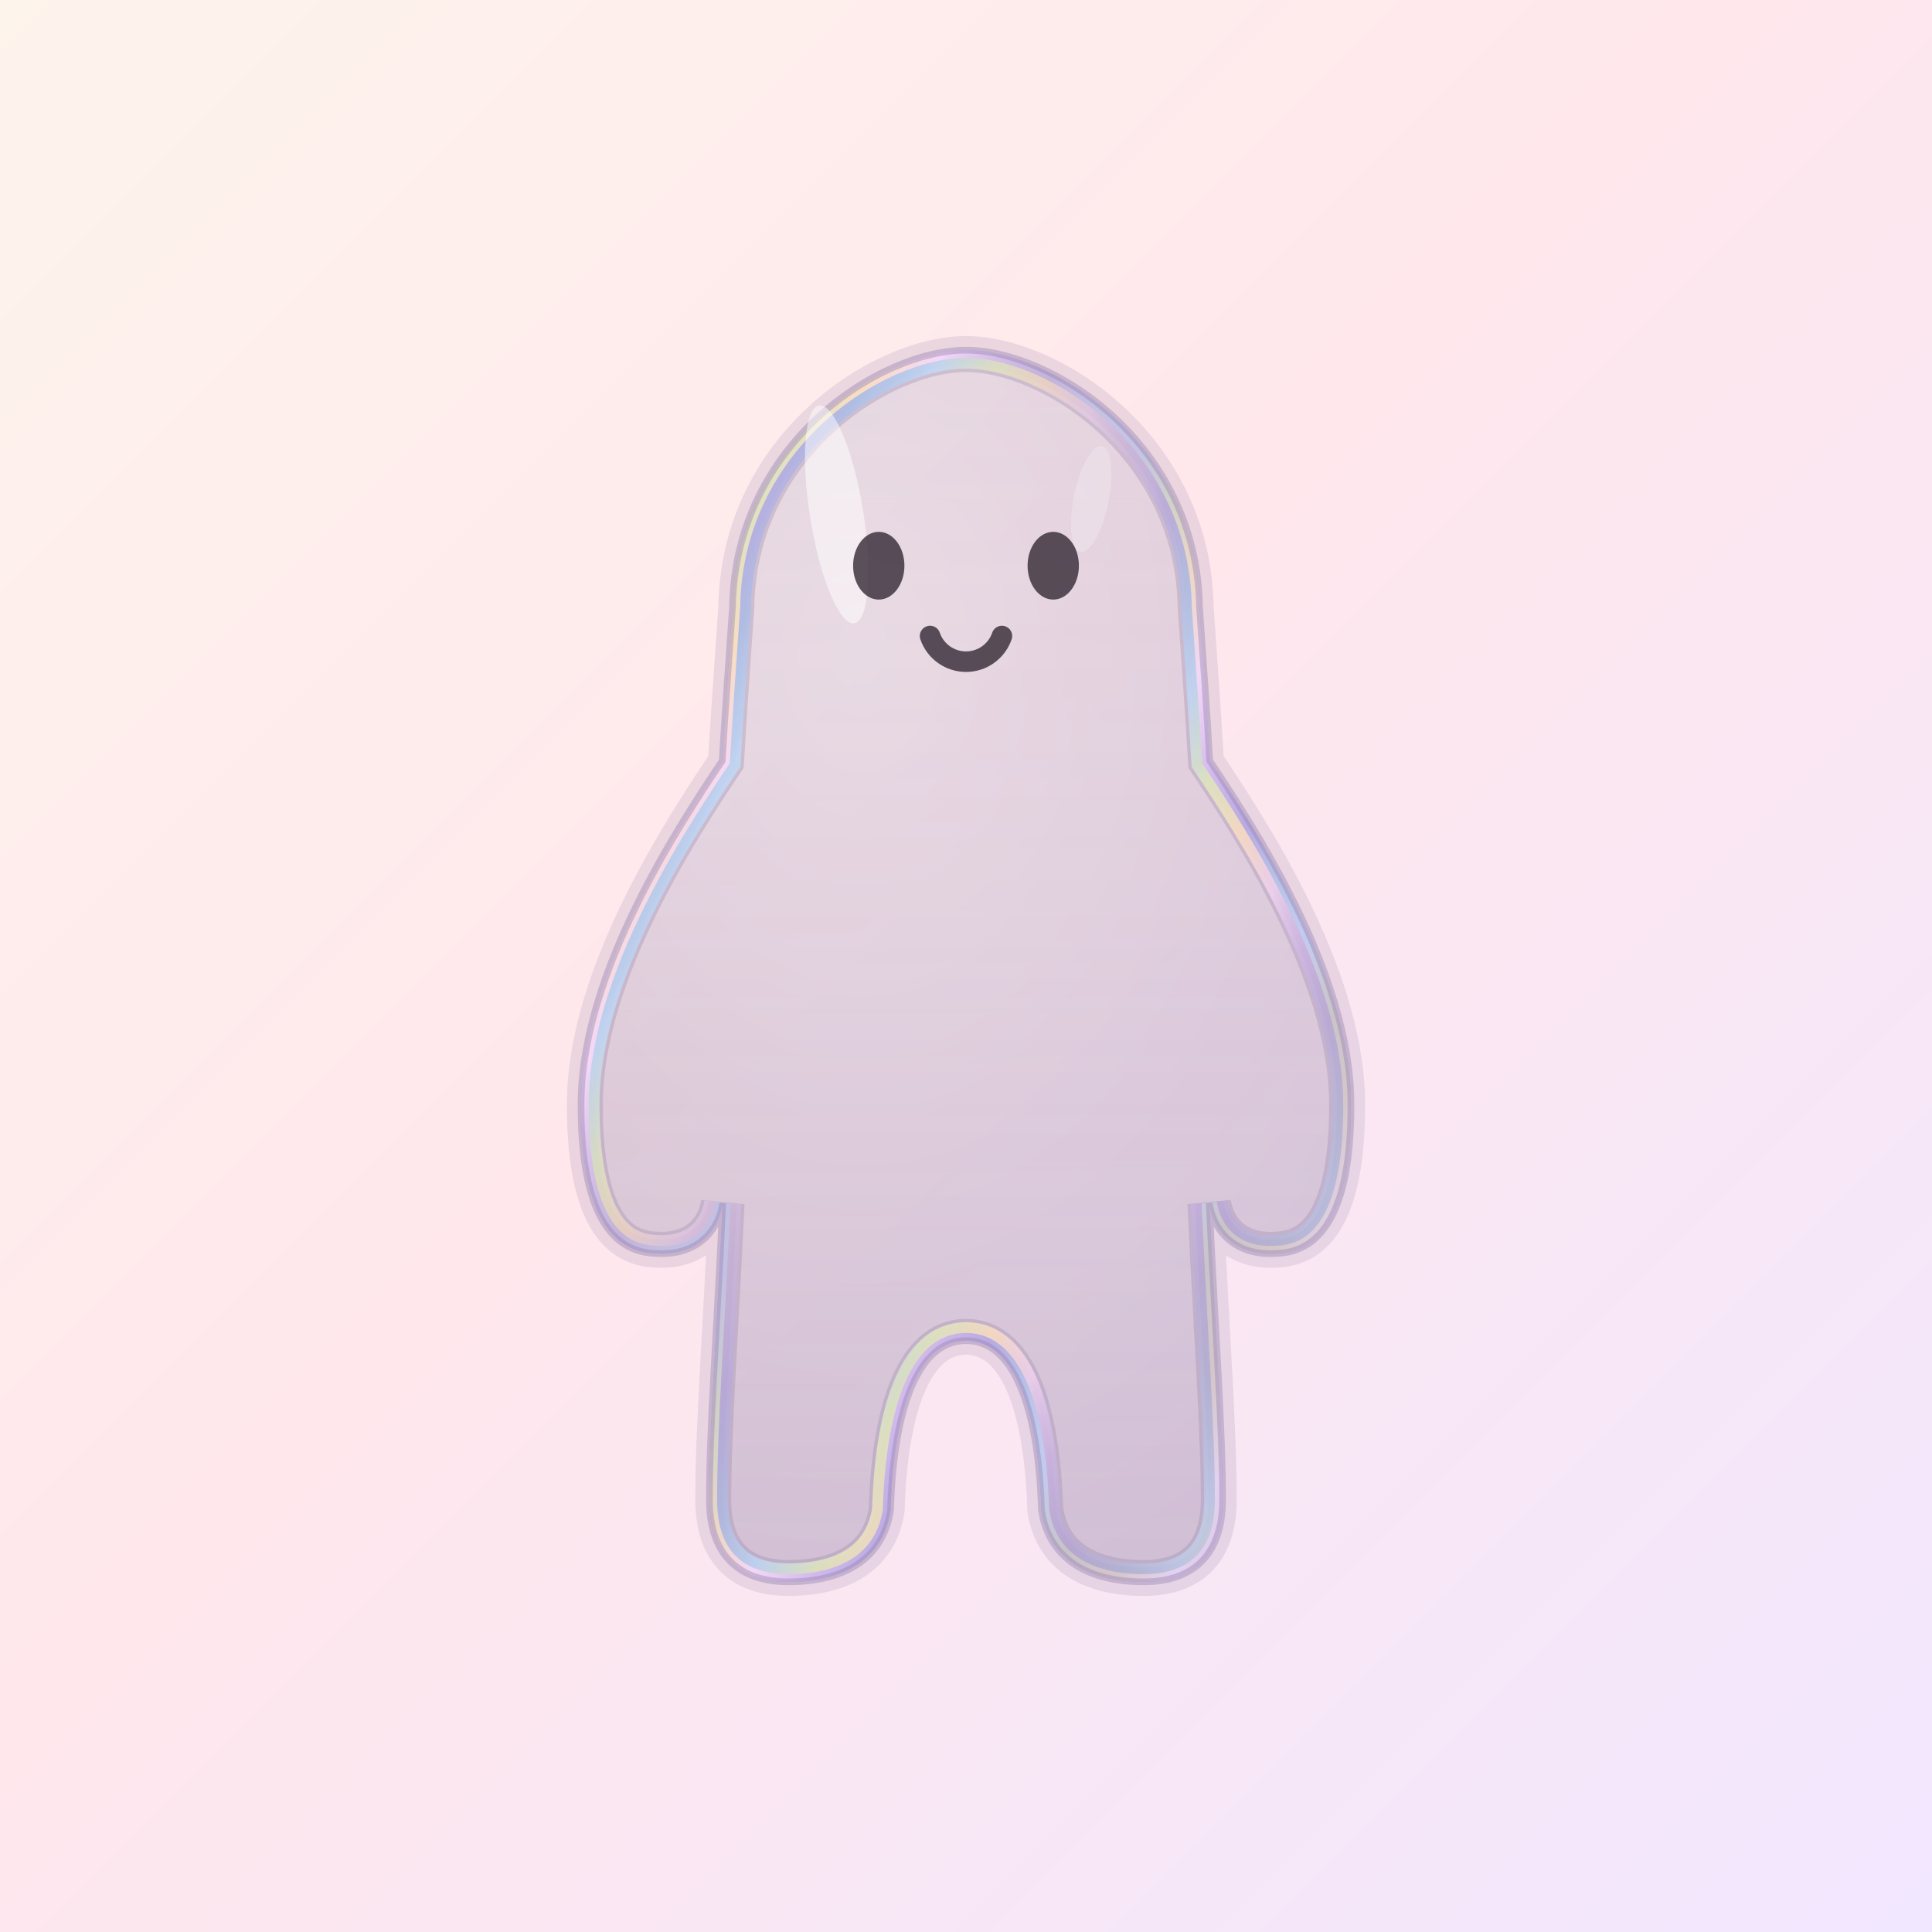
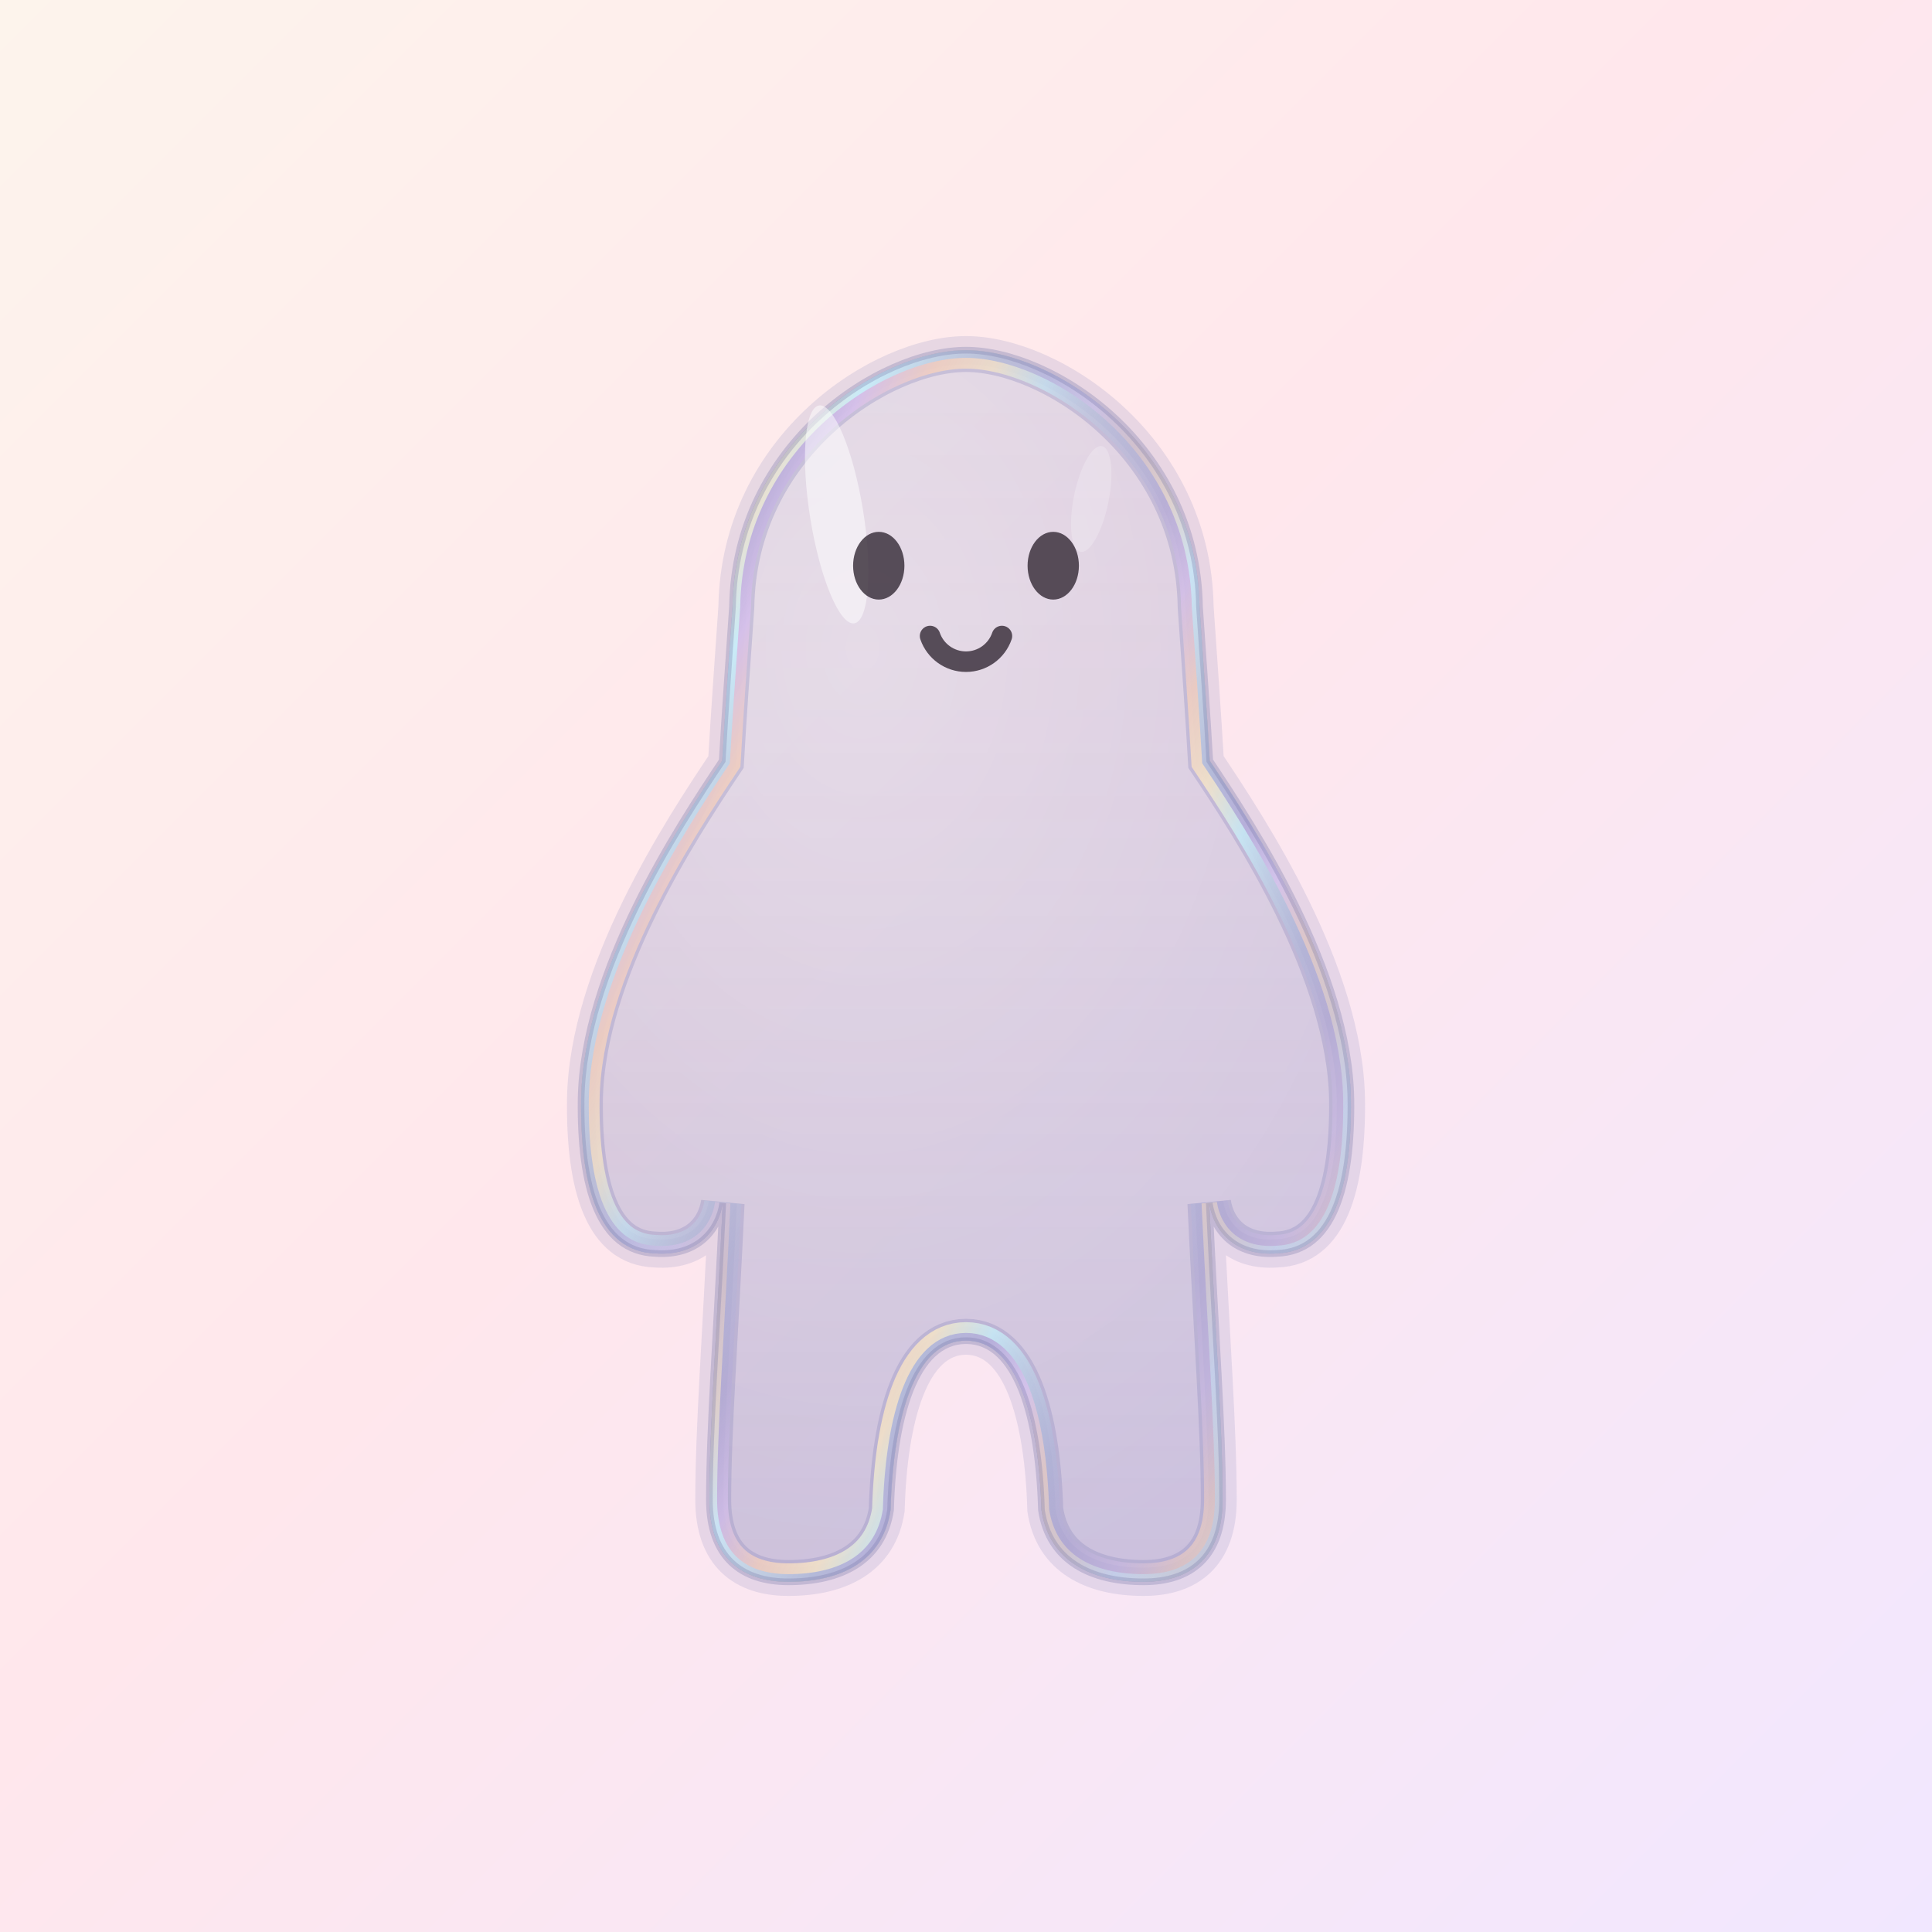
<svg xmlns="http://www.w3.org/2000/svg" viewBox="0 0 512 512" role="img" aria-label="aureen">
  <defs>
    <linearGradient id="bg" x1="0" y1="0" x2="1" y2="1">
      <stop offset="0" stop-color="#FDF4EC" />
      <stop offset="0.45" stop-color="#FFE7EC" />
      <stop offset="1" stop-color="#F1E7FF" />
    </linearGradient>
    <linearGradient id="wash" x1="0" y1="0" x2="0" y2="1">
-       <stop offset="0" stop-color="#9C8AAE" stop-opacity="0.30" />
-       <stop offset="0.45" stop-color="#9C8AAE" stop-opacity="0.36" />
-       <stop offset="1" stop-color="#9C8AAE" stop-opacity="0.46" />
+       <stop offset="0" stop-color="#908FBF" stop-opacity="0.30" />
+       <stop offset="0.45" stop-color="#908FBF" stop-opacity="0.36" />
+       <stop offset="1" stop-color="#908FBF" stop-opacity="0.46" />
    </linearGradient>
    <radialGradient id="bloom" cx="0.40" cy="0.28" r="0.72">
      <stop offset="0" stop-color="#ffffff" stop-opacity="0.32" />
      <stop offset="0.55" stop-color="#ffffff" stop-opacity="0.12" />
      <stop offset="1" stop-color="#ffffff" stop-opacity="0" />
    </radialGradient>
    <linearGradient id="iris" x1="0" y1="0.1" x2="1" y2="0.9">
-       <stop offset="0" stop-color="#FCDFC2" stop-opacity="0.298" />
-       <stop offset="0.048" stop-color="#F8D8F6" stop-opacity="0.492" />
-       <stop offset="0.095" stop-color="#D2B8EE" stop-opacity="0.661" />
-       <stop offset="0.143" stop-color="#B3A6E4" stop-opacity="0.784" />
-       <stop offset="0.19" stop-color="#ACBFE7" stop-opacity="0.845" />
-       <stop offset="0.238" stop-color="#C0D9F7" stop-opacity="0.836" />
-       <stop offset="0.286" stop-color="#E0E8BE" stop-opacity="0.759" />
-       <stop offset="0.333" stop-color="#FCDFC2" stop-opacity="0.622" />
-       <stop offset="0.381" stop-color="#F8D8F6" stop-opacity="0.444" />
-       <stop offset="0.429" stop-color="#D2B8EE" stop-opacity="0.347" />
-       <stop offset="0.476" stop-color="#B3A6E4" stop-opacity="0.537" />
-       <stop offset="0.524" stop-color="#ACBFE7" stop-opacity="0.697" />
-       <stop offset="0.571" stop-color="#C0D9F7" stop-opacity="0.806" />
-       <stop offset="0.619" stop-color="#E0E8BE" stop-opacity="0.849" />
-       <stop offset="0.667" stop-color="#FCDFC2" stop-opacity="0.823" />
-       <stop offset="0.714" stop-color="#F8D8F6" stop-opacity="0.729" />
-       <stop offset="0.762" stop-color="#D2B8EE" stop-opacity="0.581" />
-       <stop offset="0.81" stop-color="#B3A6E4" stop-opacity="0.396" />
-       <stop offset="0.857" stop-color="#ACBFE7" stop-opacity="0.396" />
-       <stop offset="0.905" stop-color="#C0D9F7" stop-opacity="0.581" />
-       <stop offset="0.952" stop-color="#E0E8BE" stop-opacity="0.729" />
-       <stop offset="1" stop-color="#FCDFC2" stop-opacity="0.823" />
+       <stop offset="0" stop-color="#C8EDF8" stop-opacity="0.298" />
+       <stop offset="0.048" stop-color="#BFD0E6" stop-opacity="0.492" />
+       <stop offset="0.095" stop-color="#B1B8DA" stop-opacity="0.661" />
+       <stop offset="0.143" stop-color="#B5AAD8" stop-opacity="0.784" />
+       <stop offset="0.19" stop-color="#D8C1ED" stop-opacity="0.845" />
+       <stop offset="0.238" stop-color="#F4D0BF" stop-opacity="0.836" />
+       <stop offset="0.286" stop-color="#F6E5C8" stop-opacity="0.759" />
+       <stop offset="0.333" stop-color="#C8EDF8" stop-opacity="0.622" />
+       <stop offset="0.381" stop-color="#BFD0E6" stop-opacity="0.444" />
+       <stop offset="0.429" stop-color="#B1B8DA" stop-opacity="0.347" />
+       <stop offset="0.476" stop-color="#B5AAD8" stop-opacity="0.537" />
+       <stop offset="0.524" stop-color="#D8C1ED" stop-opacity="0.697" />
+       <stop offset="0.571" stop-color="#F4D0BF" stop-opacity="0.806" />
+       <stop offset="0.619" stop-color="#F6E5C8" stop-opacity="0.849" />
+       <stop offset="0.667" stop-color="#C8EDF8" stop-opacity="0.823" />
+       <stop offset="0.714" stop-color="#BFD0E6" stop-opacity="0.729" />
+       <stop offset="0.762" stop-color="#B1B8DA" stop-opacity="0.581" />
+       <stop offset="0.81" stop-color="#B5AAD8" stop-opacity="0.396" />
+       <stop offset="0.857" stop-color="#D8C1ED" stop-opacity="0.396" />
+       <stop offset="0.905" stop-color="#F4D0BF" stop-opacity="0.581" />
+       <stop offset="0.952" stop-color="#F6E5C8" stop-opacity="0.729" />
+       <stop offset="1" stop-color="#C8EDF8" stop-opacity="0.823" />
    </linearGradient>
    <linearGradient id="iris2" x1="0" y1="0.1" x2="1" y2="0.9">
-       <stop offset="0" stop-color="#B3A6E4" stop-opacity="0.348" />
-       <stop offset="0.048" stop-color="#ACBFE7" stop-opacity="0.564" />
-       <stop offset="0.095" stop-color="#C0D9F7" stop-opacity="0.75" />
-       <stop offset="0.143" stop-color="#E0E8BE" stop-opacity="0.883" />
-       <stop offset="0.19" stop-color="#FCDFC2" stop-opacity="0.946" />
-       <stop offset="0.238" stop-color="#F8D8F6" stop-opacity="0.931" />
-       <stop offset="0.286" stop-color="#D2B8EE" stop-opacity="0.839" />
-       <stop offset="0.333" stop-color="#B3A6E4" stop-opacity="0.683" />
-       <stop offset="0.381" stop-color="#ACBFE7" stop-opacity="0.482" />
-       <stop offset="0.429" stop-color="#C0D9F7" stop-opacity="0.403" />
-       <stop offset="0.476" stop-color="#E0E8BE" stop-opacity="0.614" />
-       <stop offset="0.524" stop-color="#FCDFC2" stop-opacity="0.789" />
-       <stop offset="0.571" stop-color="#F8D8F6" stop-opacity="0.906" />
-       <stop offset="0.619" stop-color="#D2B8EE" stop-opacity="0.95" />
-       <stop offset="0.667" stop-color="#B3A6E4" stop-opacity="0.915" />
-       <stop offset="0.714" stop-color="#ACBFE7" stop-opacity="0.805" />
-       <stop offset="0.762" stop-color="#C0D9F7" stop-opacity="0.636" />
-       <stop offset="0.81" stop-color="#E0E8BE" stop-opacity="0.427" />
-       <stop offset="0.857" stop-color="#FCDFC2" stop-opacity="0.458" />
-       <stop offset="0.905" stop-color="#F8D8F6" stop-opacity="0.662" />
-       <stop offset="0.952" stop-color="#D2B8EE" stop-opacity="0.825" />
-       <stop offset="1" stop-color="#B3A6E4" stop-opacity="0.924" />
+       <stop offset="0" stop-color="#B5AAD8" stop-opacity="0.348" />
+       <stop offset="0.048" stop-color="#D8C1ED" stop-opacity="0.564" />
+       <stop offset="0.095" stop-color="#F4D0BF" stop-opacity="0.75" />
+       <stop offset="0.143" stop-color="#F6E5C8" stop-opacity="0.883" />
+       <stop offset="0.19" stop-color="#C8EDF8" stop-opacity="0.946" />
+       <stop offset="0.238" stop-color="#BFD0E6" stop-opacity="0.931" />
+       <stop offset="0.286" stop-color="#B1B8DA" stop-opacity="0.839" />
+       <stop offset="0.333" stop-color="#B5AAD8" stop-opacity="0.683" />
+       <stop offset="0.381" stop-color="#D8C1ED" stop-opacity="0.482" />
+       <stop offset="0.429" stop-color="#F4D0BF" stop-opacity="0.403" />
+       <stop offset="0.476" stop-color="#F6E5C8" stop-opacity="0.614" />
+       <stop offset="0.524" stop-color="#C8EDF8" stop-opacity="0.789" />
+       <stop offset="0.571" stop-color="#BFD0E6" stop-opacity="0.906" />
+       <stop offset="0.619" stop-color="#B1B8DA" stop-opacity="0.95" />
+       <stop offset="0.667" stop-color="#B5AAD8" stop-opacity="0.915" />
+       <stop offset="0.714" stop-color="#D8C1ED" stop-opacity="0.805" />
+       <stop offset="0.762" stop-color="#F4D0BF" stop-opacity="0.636" />
+       <stop offset="0.81" stop-color="#F6E5C8" stop-opacity="0.427" />
+       <stop offset="0.857" stop-color="#C8EDF8" stop-opacity="0.458" />
+       <stop offset="0.905" stop-color="#BFD0E6" stop-opacity="0.662" />
+       <stop offset="0.952" stop-color="#B1B8DA" stop-opacity="0.825" />
+       <stop offset="1" stop-color="#B5AAD8" stop-opacity="0.924" />
    </linearGradient>
    <clipPath id="body">
      <path d="M0,-1.2 C0.168,-1.2 0.45,-1.018 0.455,-0.7 C0.462,-0.598 0.47,-0.488 0.475,-0.4 C0.562,-0.27 0.746,0.01 0.75,0.26 C0.752,0.43 0.716,0.556 0.606,0.56 C0.524,0.566 0.482,0.516 0.474,0.462 C0.486,0.72 0.5,0.9 0.5,1.04 C0.5,1.152 0.438,1.2 0.346,1.2 C0.244,1.2 0.162,1.16 0.147,1.06 C0.142,0.88 0.1,0.73 0,0.73 C-0.1,0.73 -0.142,0.88 -0.147,1.06 C-0.162,1.16 -0.244,1.2 -0.346,1.2 C-0.438,1.2 -0.5,1.152 -0.5,1.04 C-0.5,0.9 -0.486,0.72 -0.474,0.462 C-0.482,0.516 -0.524,0.566 -0.606,0.56 C-0.716,0.556 -0.752,0.43 -0.75,0.26 C-0.746,0.01 -0.562,-0.27 -0.475,-0.4 C-0.47,-0.488 -0.462,-0.598 -0.455,-0.7 C-0.45,-1.018 -0.168,-1.2 0,-1.2 Z" />
    </clipPath>
  </defs>
  <rect width="512" height="512" rx="0" fill="url(#bg)" />
  <g transform="translate(256 256) scale(136)">
-     <path d="M0,-1.2 C0.168,-1.2 0.45,-1.018 0.455,-0.7 C0.462,-0.598 0.47,-0.488 0.475,-0.4 C0.562,-0.27 0.746,0.01 0.75,0.26 C0.752,0.43 0.716,0.556 0.606,0.56 C0.524,0.566 0.482,0.516 0.474,0.462 C0.486,0.72 0.5,0.9 0.5,1.04 C0.5,1.152 0.438,1.2 0.346,1.2 C0.244,1.2 0.162,1.16 0.147,1.06 C0.142,0.88 0.1,0.73 0,0.73 C-0.1,0.73 -0.142,0.88 -0.147,1.06 C-0.162,1.16 -0.244,1.2 -0.346,1.2 C-0.438,1.2 -0.5,1.152 -0.5,1.04 C-0.5,0.9 -0.486,0.72 -0.474,0.462 C-0.482,0.516 -0.524,0.566 -0.606,0.56 C-0.716,0.556 -0.752,0.43 -0.75,0.26 C-0.746,0.01 -0.562,-0.27 -0.475,-0.4 C-0.47,-0.488 -0.462,-0.598 -0.455,-0.7 C-0.45,-1.018 -0.168,-1.2 0,-1.2 Z" fill="none" stroke="#9C8AAE" stroke-opacity="0.20" stroke-width="0.055" />
+     <path d="M0,-1.2 C0.168,-1.2 0.45,-1.018 0.455,-0.7 C0.462,-0.598 0.47,-0.488 0.475,-0.4 C0.562,-0.27 0.746,0.01 0.75,0.26 C0.752,0.43 0.716,0.556 0.606,0.56 C0.524,0.566 0.482,0.516 0.474,0.462 C0.486,0.72 0.5,0.9 0.5,1.04 C0.5,1.152 0.438,1.2 0.346,1.2 C0.244,1.2 0.162,1.16 0.147,1.06 C0.142,0.88 0.1,0.73 0,0.73 C-0.1,0.73 -0.142,0.88 -0.147,1.06 C-0.162,1.16 -0.244,1.2 -0.346,1.2 C-0.438,1.2 -0.5,1.152 -0.5,1.04 C-0.5,0.9 -0.486,0.72 -0.474,0.462 C-0.482,0.516 -0.524,0.566 -0.606,0.56 C-0.716,0.556 -0.752,0.43 -0.75,0.26 C-0.746,0.01 -0.562,-0.27 -0.475,-0.4 C-0.47,-0.488 -0.462,-0.598 -0.455,-0.7 C-0.45,-1.018 -0.168,-1.2 0,-1.2 Z" fill="none" stroke="#908FBF" stroke-opacity="0.20" stroke-width="0.055" />
    <g clip-path="url(#body)">
      <rect x="-1" y="-1.4" width="2" height="2.8" fill="url(#wash)" />
      <rect x="-1" y="-1.4" width="2" height="2.8" fill="url(#bloom)" />
-       <path d="M0,-1.2 C0.168,-1.2 0.45,-1.018 0.455,-0.7 C0.462,-0.598 0.47,-0.488 0.475,-0.4 C0.562,-0.27 0.746,0.01 0.75,0.26 C0.752,0.43 0.716,0.556 0.606,0.56 C0.524,0.566 0.482,0.516 0.474,0.462 C0.486,0.72 0.5,0.9 0.5,1.04 C0.5,1.152 0.438,1.2 0.346,1.2 C0.244,1.2 0.162,1.16 0.147,1.06 C0.142,0.88 0.1,0.73 0,0.73 C-0.1,0.73 -0.142,0.88 -0.147,1.06 C-0.162,1.16 -0.244,1.2 -0.346,1.2 C-0.438,1.2 -0.5,1.152 -0.5,1.04 C-0.5,0.9 -0.486,0.72 -0.474,0.462 C-0.482,0.516 -0.524,0.566 -0.606,0.56 C-0.716,0.556 -0.752,0.43 -0.75,0.26 C-0.746,0.01 -0.562,-0.27 -0.475,-0.4 C-0.47,-0.488 -0.462,-0.598 -0.455,-0.7 C-0.45,-1.018 -0.168,-1.2 0,-1.2 Z" fill="none" stroke="#9C8AAE" stroke-opacity="0.34" stroke-width="0.085" />
+       <path d="M0,-1.2 C0.168,-1.2 0.45,-1.018 0.455,-0.7 C0.462,-0.598 0.47,-0.488 0.475,-0.4 C0.562,-0.27 0.746,0.01 0.75,0.26 C0.752,0.43 0.716,0.556 0.606,0.56 C0.524,0.566 0.482,0.516 0.474,0.462 C0.486,0.72 0.5,0.9 0.5,1.04 C0.5,1.152 0.438,1.2 0.346,1.2 C0.244,1.2 0.162,1.16 0.147,1.06 C0.142,0.88 0.1,0.73 0,0.73 C-0.1,0.73 -0.142,0.88 -0.147,1.06 C-0.162,1.16 -0.244,1.2 -0.346,1.2 C-0.438,1.2 -0.5,1.152 -0.5,1.04 C-0.5,0.9 -0.486,0.72 -0.474,0.462 C-0.482,0.516 -0.524,0.566 -0.606,0.56 C-0.716,0.556 -0.752,0.43 -0.75,0.26 C-0.746,0.01 -0.562,-0.27 -0.475,-0.4 C-0.47,-0.488 -0.462,-0.598 -0.455,-0.7 C-0.45,-1.018 -0.168,-1.2 0,-1.2 Z" fill="none" stroke="#908FBF" stroke-opacity="0.34" stroke-width="0.085" />
      <path d="M0,-1.2 C0.168,-1.2 0.45,-1.018 0.455,-0.7 C0.462,-0.598 0.47,-0.488 0.475,-0.4 C0.562,-0.27 0.746,0.01 0.75,0.26 C0.752,0.43 0.716,0.556 0.606,0.56 C0.524,0.566 0.482,0.516 0.474,0.462 C0.486,0.72 0.5,0.9 0.5,1.04 C0.5,1.152 0.438,1.2 0.346,1.2 C0.244,1.2 0.162,1.16 0.147,1.06 C0.142,0.88 0.1,0.73 0,0.73 C-0.1,0.73 -0.142,0.88 -0.147,1.06 C-0.162,1.16 -0.244,1.2 -0.346,1.2 C-0.438,1.2 -0.5,1.152 -0.5,1.04 C-0.5,0.9 -0.486,0.72 -0.474,0.462 C-0.482,0.516 -0.524,0.566 -0.606,0.56 C-0.716,0.556 -0.752,0.43 -0.75,0.26 C-0.746,0.01 -0.562,-0.27 -0.475,-0.4 C-0.47,-0.488 -0.462,-0.598 -0.455,-0.7 C-0.45,-1.018 -0.168,-1.2 0,-1.2 Z" fill="none" stroke="url(#iris)" stroke-width="0.072" />
      <path d="M0,-1.2 C0.168,-1.2 0.45,-1.018 0.455,-0.7 C0.462,-0.598 0.47,-0.488 0.475,-0.4 C0.562,-0.27 0.746,0.01 0.75,0.26 C0.752,0.43 0.716,0.556 0.606,0.56 C0.524,0.566 0.482,0.516 0.474,0.462 C0.486,0.72 0.5,0.9 0.5,1.04 C0.5,1.152 0.438,1.2 0.346,1.2 C0.244,1.2 0.162,1.16 0.147,1.06 C0.142,0.88 0.1,0.73 0,0.73 C-0.1,0.73 -0.142,0.88 -0.147,1.06 C-0.162,1.16 -0.244,1.2 -0.346,1.2 C-0.438,1.2 -0.5,1.152 -0.5,1.04 C-0.5,0.9 -0.486,0.72 -0.474,0.462 C-0.482,0.516 -0.524,0.566 -0.606,0.56 C-0.716,0.556 -0.752,0.43 -0.75,0.26 C-0.746,0.01 -0.562,-0.27 -0.475,-0.4 C-0.47,-0.488 -0.462,-0.598 -0.455,-0.7 C-0.45,-1.018 -0.168,-1.2 0,-1.2 Z" fill="none" stroke="url(#iris2)" stroke-width="0.030" />
    </g>
-     <path d="M0,-1.2 C0.168,-1.2 0.45,-1.018 0.455,-0.7 C0.462,-0.598 0.47,-0.488 0.475,-0.4 C0.562,-0.27 0.746,0.01 0.75,0.26 C0.752,0.43 0.716,0.556 0.606,0.56 C0.524,0.566 0.482,0.516 0.474,0.462 C0.486,0.72 0.5,0.9 0.5,1.04 C0.5,1.152 0.438,1.2 0.346,1.2 C0.244,1.2 0.162,1.16 0.147,1.06 C0.142,0.88 0.1,0.73 0,0.73 C-0.1,0.73 -0.142,0.88 -0.147,1.06 C-0.162,1.16 -0.244,1.2 -0.346,1.2 C-0.438,1.2 -0.5,1.152 -0.5,1.04 C-0.5,0.9 -0.486,0.72 -0.474,0.462 C-0.482,0.516 -0.524,0.566 -0.606,0.56 C-0.716,0.556 -0.752,0.43 -0.75,0.26 C-0.746,0.01 -0.562,-0.27 -0.475,-0.4 C-0.47,-0.488 -0.462,-0.598 -0.455,-0.7 C-0.45,-1.018 -0.168,-1.2 0,-1.2 Z" fill="none" stroke="rgba(150,132,178,0.42)" stroke-width="0.013" />
+     <path d="M0,-1.2 C0.168,-1.2 0.45,-1.018 0.455,-0.7 C0.462,-0.598 0.47,-0.488 0.475,-0.4 C0.562,-0.27 0.746,0.01 0.75,0.26 C0.752,0.43 0.716,0.556 0.606,0.56 C0.524,0.566 0.482,0.516 0.474,0.462 C0.486,0.72 0.5,0.9 0.5,1.04 C0.5,1.152 0.438,1.2 0.346,1.2 C0.244,1.2 0.162,1.16 0.147,1.06 C0.142,0.88 0.1,0.73 0,0.73 C-0.1,0.73 -0.142,0.88 -0.147,1.06 C-0.162,1.16 -0.244,1.2 -0.346,1.2 C-0.438,1.2 -0.5,1.152 -0.5,1.04 C-0.5,0.9 -0.486,0.72 -0.474,0.462 C-0.482,0.516 -0.524,0.566 -0.606,0.56 C-0.716,0.556 -0.752,0.43 -0.75,0.26 C-0.746,0.01 -0.562,-0.27 -0.475,-0.4 C-0.47,-0.488 -0.462,-0.598 -0.455,-0.7 C-0.45,-1.018 -0.168,-1.2 0,-1.2 Z" fill="none" stroke="rgba(124,123,171,0.32)" stroke-width="0.013" />
    <ellipse cx="-0.252" cy="-0.880" rx="0.052" ry="0.215" transform="rotate(-9.2 -0.252 -0.880)" fill="#ffffff" opacity="0.5" />
    <ellipse cx="0.244" cy="-0.910" rx="0.034" ry="0.105" transform="rotate(11.5 0.244 -0.910)" fill="#ffffff" opacity="0.22" />
    <g fill="#2E2430" fill-opacity="0.78">
      <ellipse cx="-0.170" cy="-0.780" rx="0.050" ry="0.066" />
      <ellipse cx="0.170" cy="-0.780" rx="0.050" ry="0.066" />
    </g>
    <path d="M-0.070,-0.643 a0.074,0.074 0 0 0 0.140,0" fill="none" stroke="#2E2430" stroke-opacity="0.78" stroke-width="0.040" stroke-linecap="round" />
  </g>
</svg>
